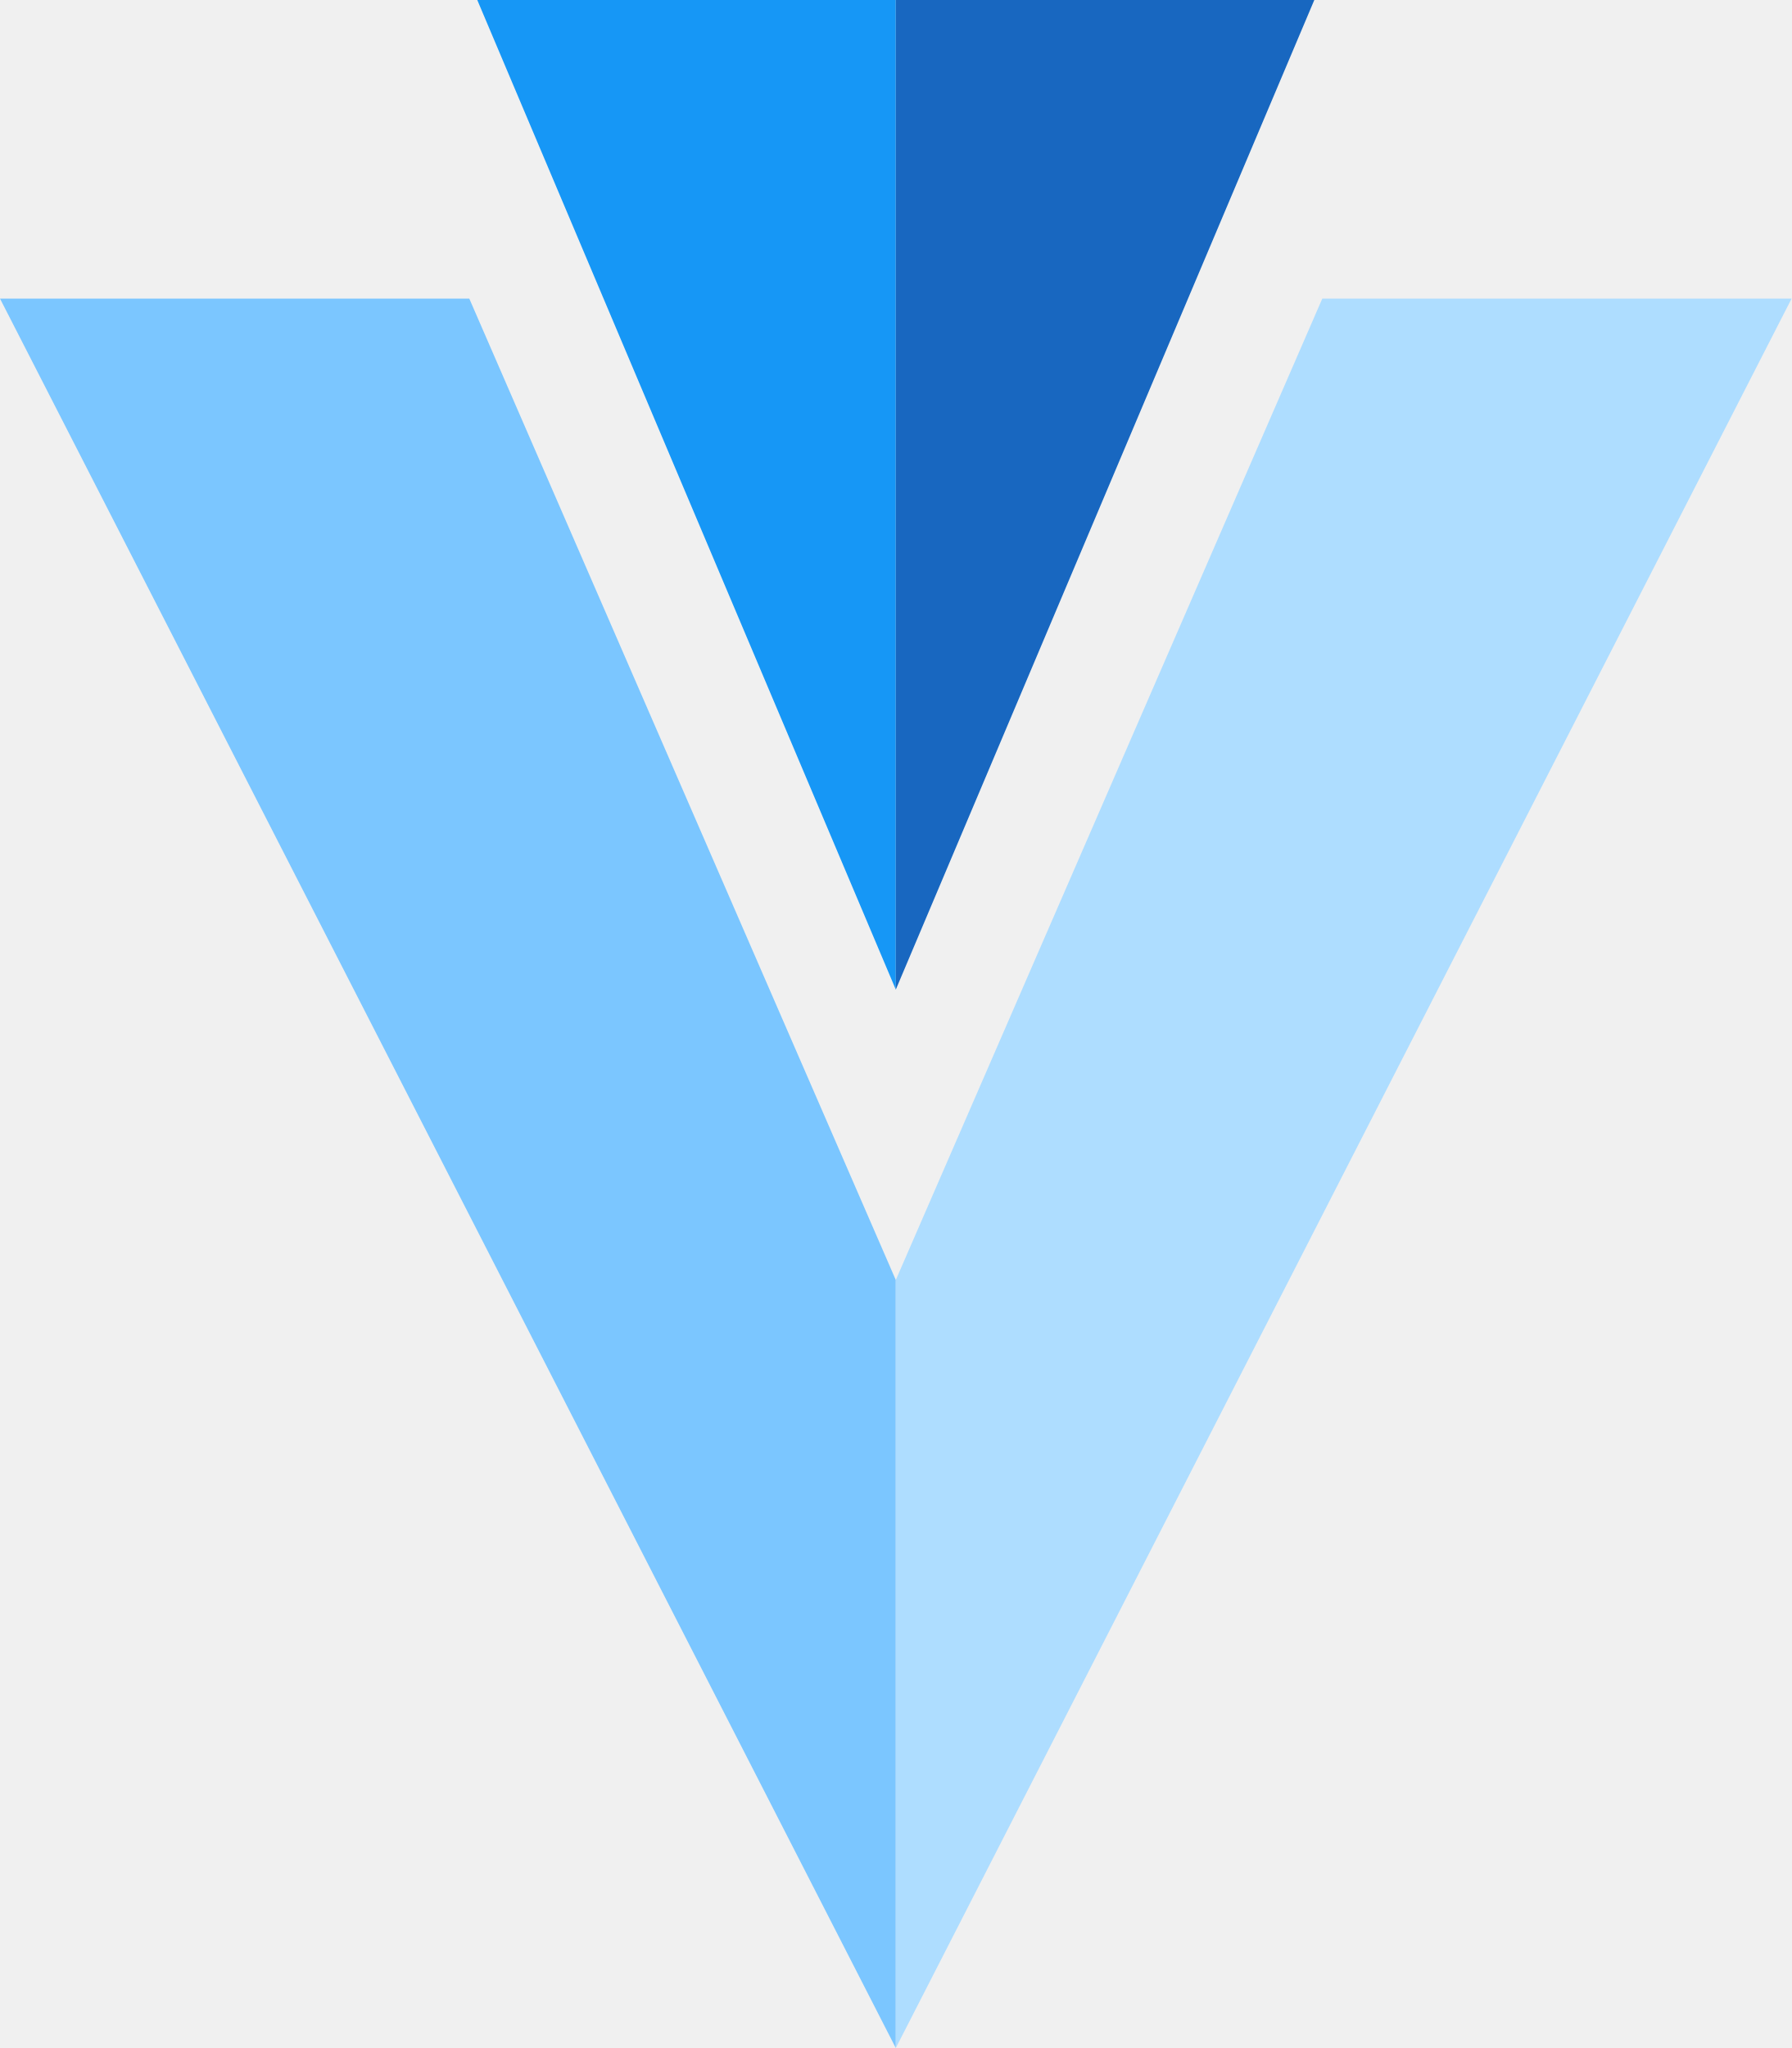
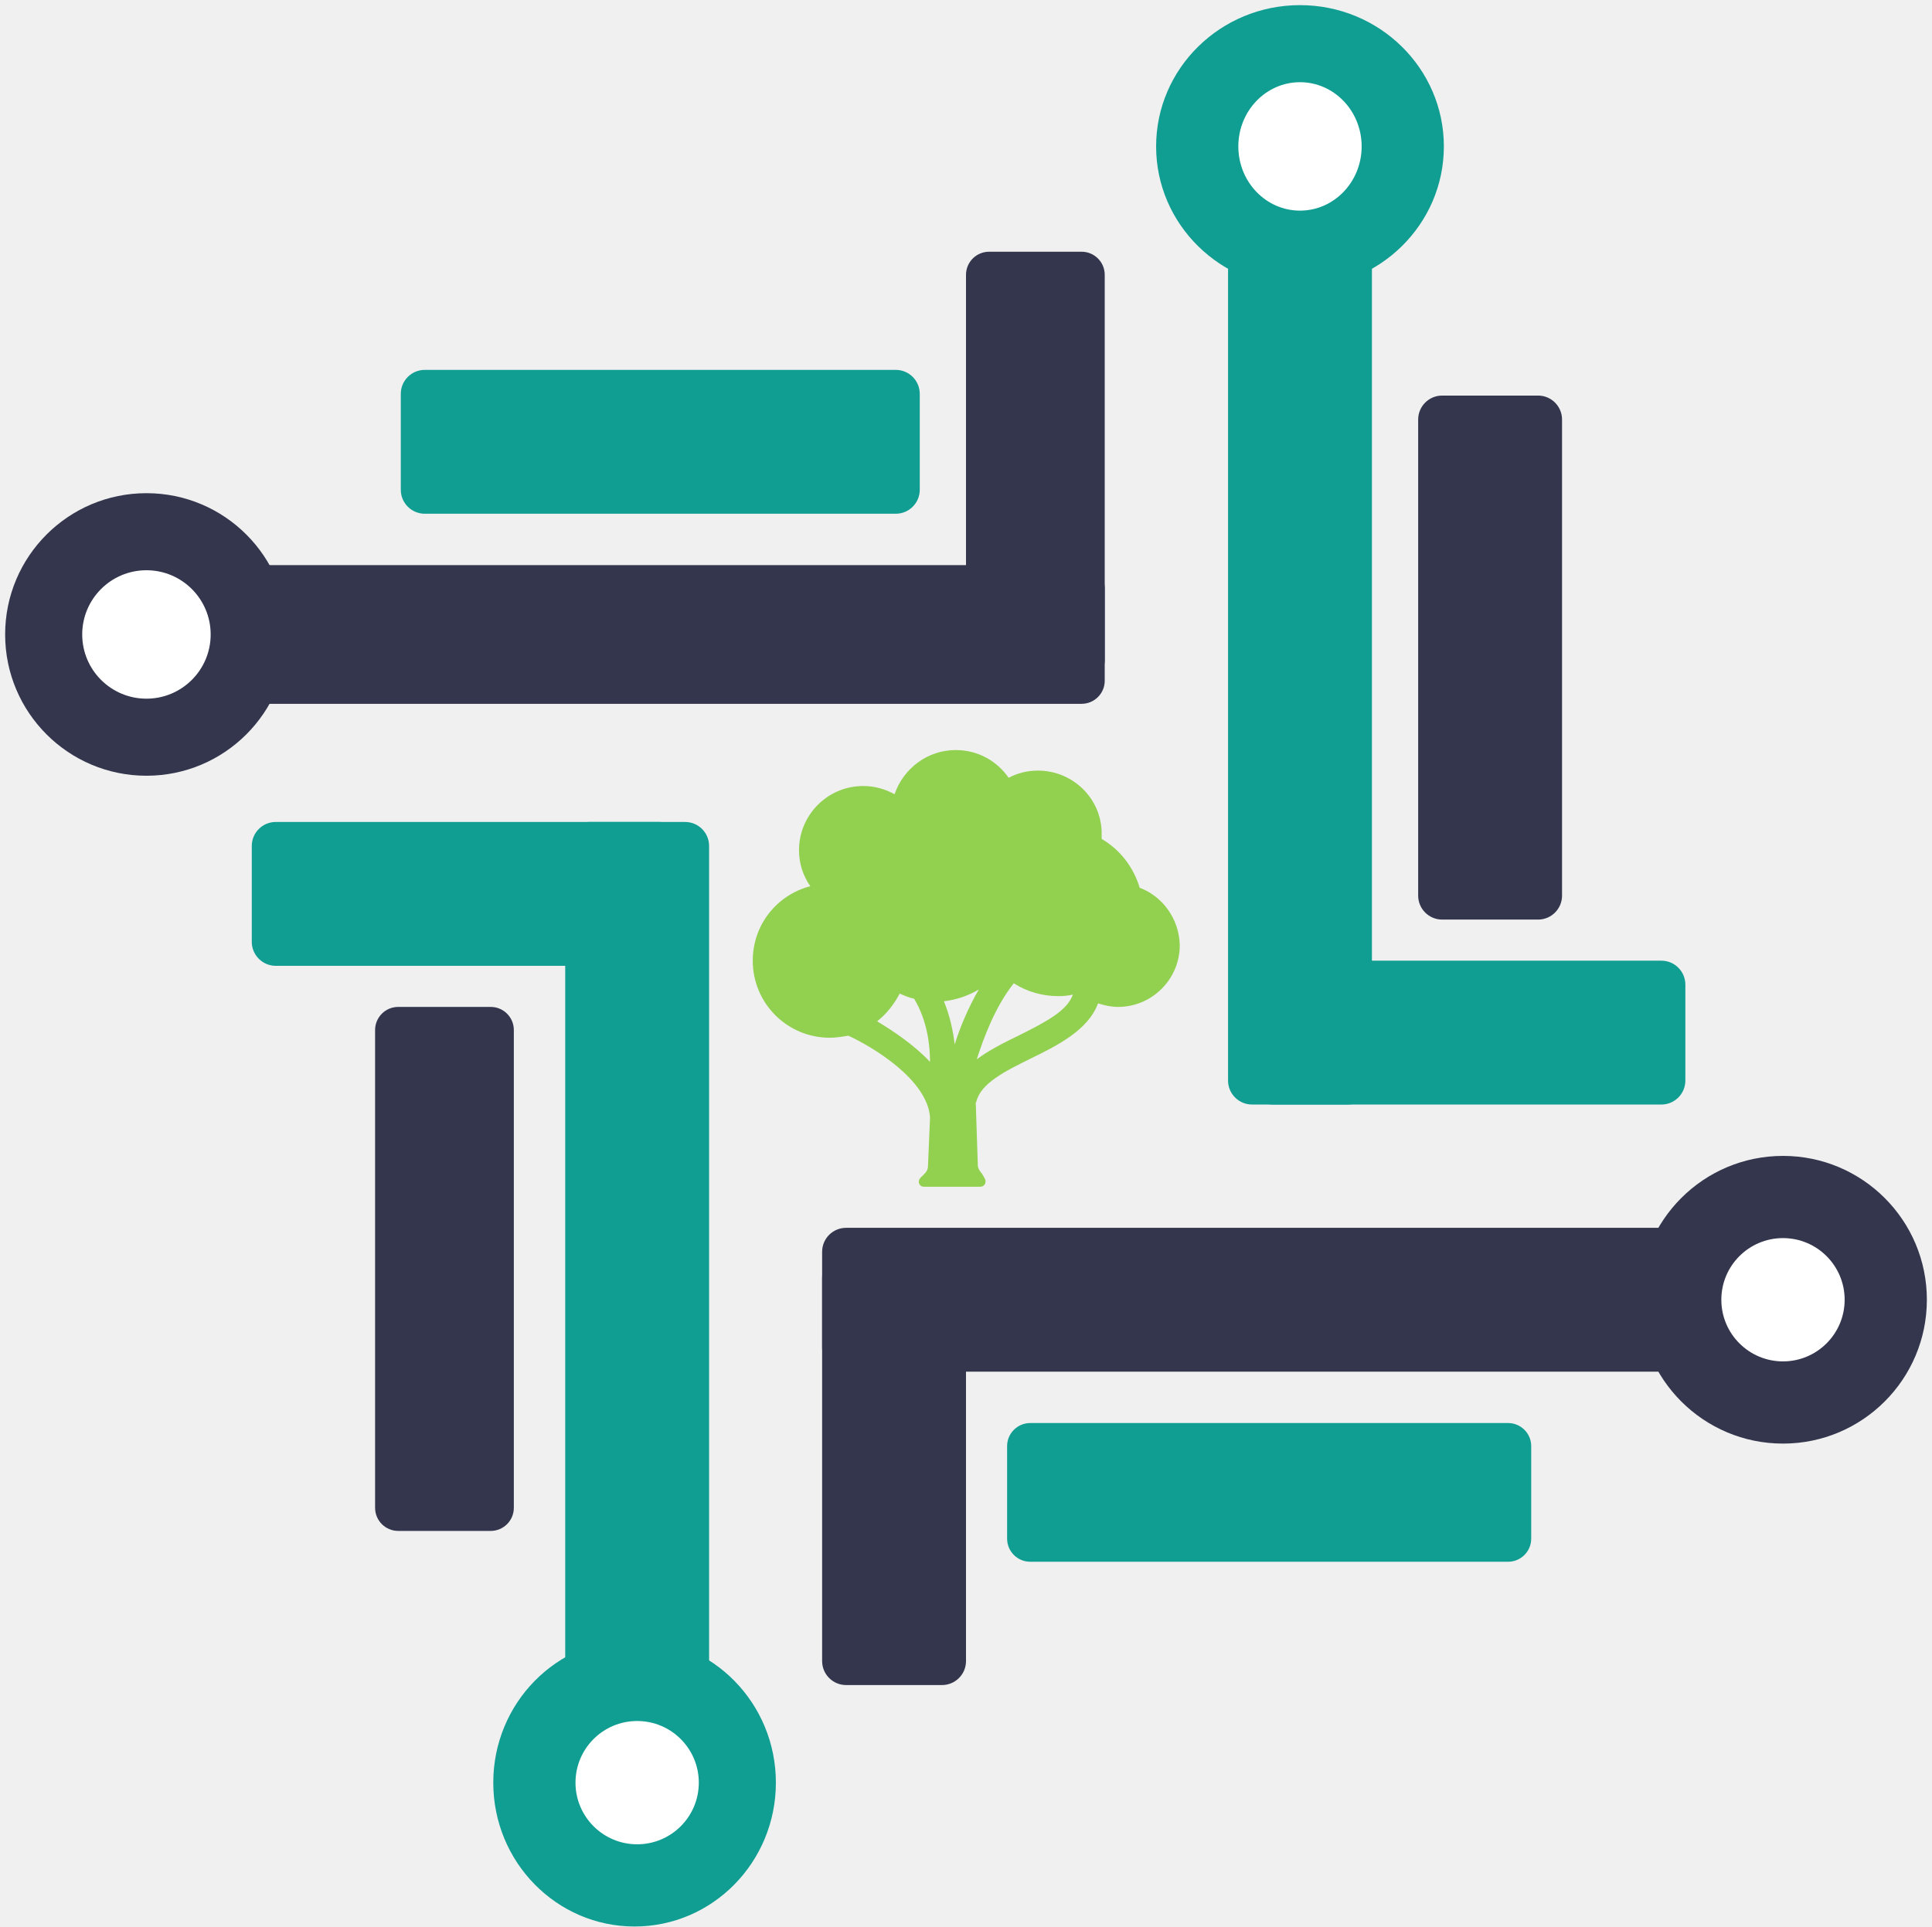
- <svg xmlns="http://www.w3.org/2000/svg" id="Layer_1" viewBox="0 0 87.5 100">
+ <svg xmlns="http://www.w3.org/2000/svg" width="376" height="375" overflow="hidden">
  <defs>
-     <style>.cls-1{fill:#1697f6;}.cls-2{fill:#7bc6ff;}.cls-3{fill:#1867c0;}.cls-4{fill:#aeddff;}</style>
+     <clipPath id="clip0">
+       <rect x="118" y="80" width="376" height="375" />
+     </clipPath>
+     <clipPath id="clip1">
+       <rect x="258" y="220" width="96" height="96" />
+     </clipPath>
+     <clipPath id="clip2">
+       <rect x="258" y="220" width="96" height="96" />
+     </clipPath>
+     <clipPath id="clip3">
+       <rect x="258" y="220" width="96" height="96" />
+     </clipPath>
  </defs>
-   <polyline class="cls-1" points="43.75 0 23.31 0 43.75 48.32" />
-   <polygon class="cls-2" points="43.75 62.5 43.75 100 0 14.58 22.92 14.58 43.75 62.5" />
-   <polyline class="cls-3" points="43.75 0 64.19 0 43.75 48.32" />
-   <polygon class="cls-4" points="64.58 14.58 87.5 14.58 43.75 100 43.75 62.5 64.58 14.58" />
+   <g clip-path="url(#clip0)" transform="translate(-118 -80)">
+     <path d="M493 333C493 348.464 480.464 361 465 361 449.536 361 437 348.464 437 333 437 317.536 449.536 305 465 305 480.464 305 493 317.536 493 333Z" fill="#33364D" fill-rule="evenodd" />
+     <path d="M477 333C477 339.627 471.627 345 465 345 458.373 345 453 339.627 453 333 453 326.373 458.373 321 465 321 471.627 321 477 326.373 477 333Z" fill="#FFFFFF" fill-rule="evenodd" />
+     <path d="M447 342.333C447 344.911 444.911 347 442.333 347L282.667 347C280.089 347 278 344.911 278 342.333L278 323.667C278 321.089 280.089 319 282.667 319L442.333 319C444.911 319 447 321.089 447 323.667Z" fill="#33364D" fill-rule="evenodd" />
+     <path d="M301.333 324C303.911 324 306 326.089 306 328.667L306 403.333C306 405.911 303.911 408 301.333 408L282.667 408C280.089 408 278 405.911 278 403.333L278 328.667C278 326.089 280.089 324 282.667 324Z" fill="#33364D" fill-rule="evenodd" />
+     <path d="M416 379.5C416 381.985 413.985 384 411.5 384L318.5 384C316.015 384 314 381.985 314 379.5L314 361.5C314 359.015 316.015 357 318.5 357L411.5 357C413.985 357 416 359.015 416 361.5Z" fill="#109E92" fill-rule="evenodd" />
+     <path d="M371 81C386.464 81 399 93.312 399 108.5 399 123.688 386.464 136 371 136 355.536 136 343 123.688 343 108.5 343 93.312 355.536 81 371 81Z" fill="#109E92" fill-rule="evenodd" />
+     <path d="M371 96C377.627 96 383 101.596 383 108.5 383 115.404 377.627 121 371 121 364.373 121 359 115.404 359 108.5 359 101.596 364.373 96 371 96Z" fill="#FFFFFF" fill-rule="evenodd" />
+     <path d="M380.333 126C382.911 126 385 128.089 385 130.667L385 290.333C385 292.911 382.911 295 380.333 295L361.667 295C359.089 295 357 292.911 357 290.333L357 130.667C357 128.089 359.089 126 361.667 126Z" fill="#109E92" fill-rule="evenodd" />
+     <path d="M361 271.667C361 269.089 363.089 267 365.667 267L441.333 267C443.911 267 446 269.089 446 271.667L446 290.333C446 292.911 443.911 295 441.333 295L365.667 295C363.089 295 361 292.911 361 290.333Z" fill="#109E92" fill-rule="evenodd" />
+     <path d="M417.333 157C419.911 157 422 159.089 422 161.667L422 254.333C422 256.911 419.911 259 417.333 259L398.667 259C396.089 259 394 256.911 394 254.333L394 161.667C394 159.089 396.089 157 398.667 157Z" fill="#33364D" fill-rule="evenodd" />
+     <path d="M241.5 455C226.312 455 214 442.464 214 427 214 411.536 226.312 399 241.5 399 256.688 399 269 411.536 269 427 269 442.464 256.688 455 241.5 455Z" fill="#109E92" fill-rule="evenodd" />
+     <path d="M242 439C235.373 439 230 433.627 230 427 230 420.373 235.373 415 242 415 248.627 415 254 420.373 254 427 254 433.627 248.627 439 242 439Z" fill="#FFFFFF" fill-rule="evenodd" />
+     <path d="M232.667 409C230.089 409 228 406.911 228 404.333L228 244.667C228 242.089 230.089 240 232.667 240L251.333 240C253.911 240 256 242.089 256 244.667L256 404.333C256 406.911 253.911 409 251.333 409Z" fill="#109E92" fill-rule="evenodd" />
+     <path d="M251 263.333C251 265.911 248.911 268 246.333 268L171.667 268C169.089 268 167 265.911 167 263.333L167 244.667C167 242.089 169.089 240 171.667 240L246.333 240C248.911 240 251 242.089 251 244.667Z" fill="#109E92" fill-rule="evenodd" />
+     <path d="M195.5 378C193.015 378 191 375.985 191 373.5L191 280.5C191 278.015 193.015 276 195.5 276L213.5 276C215.985 276 218 278.015 218 280.5L218 373.5C218 375.985 215.985 378 213.5 378Z" fill="#33364D" fill-rule="evenodd" />
+     <path d="M119 203.5C119 188.312 131.312 176 146.5 176 161.688 176 174 188.312 174 203.5 174 218.688 161.688 231 146.5 231 131.312 231 119 218.688 119 203.5Z" fill="#33364D" fill-rule="evenodd" />
+     <path d="M134 203.5C134 196.596 139.596 191 146.5 191 153.404 191 159 196.596 159 203.5 159 210.404 153.404 216 146.5 216 139.596 216 134 210.404 134 203.5Z" fill="#FFFFFF" fill-rule="evenodd" />
+     <path d="M165 194.5C165 192.015 167.015 190 169.5 190L328.5 190C330.985 190 333 192.015 333 194.5L333 212.5C333 214.985 330.985 217 328.5 217L169.5 217C167.015 217 165 214.985 165 212.5Z" fill="#33364D" fill-rule="evenodd" />
+     <path d="M310.5 213C308.015 213 306 210.985 306 208.5L306 133.5C306 131.015 308.015 129 310.5 129L328.5 129C330.985 129 333 131.015 333 133.5L333 208.5C333 210.985 330.985 213 328.5 213Z" fill="#33364D" fill-rule="evenodd" />
+     <path d="M196 156.667C196 154.089 198.089 152 200.667 152L292.333 152C294.911 152 297 154.089 297 156.667L297 175.333C297 177.911 294.911 180 292.333 180L200.667 180C198.089 180 196 177.911 196 175.333Z" fill="#109E92" fill-rule="evenodd" />
+     <g clip-path="url(#clip1)">
+       <g clip-path="url(#clip2)">
+         <g clip-path="url(#clip3)">
+           <path d="M339.8 252.8C338.6 248.8 336 245.4 332.4 243.3 332.4 243 332.4 242.7 332.4 242.4 332.5 235.6 326.9 230 320 230 317.9 230 316 230.5 314.3 231.4 312 228.1 308.3 226 304 226 298.5 226 293.8 229.6 292.1 234.6 290.3 233.6 288.2 233 286 233 279.1 233 273.5 238.6 273.5 245.5 273.5 248.1 274.3 250.5 275.7 252.5 269.2 254.2 264.5 260 264.5 267 264.5 275.3 271.2 282 279.5 282 280.7 282 281.9 281.8 283.1 281.6 287.9 283.8 298.5 290.2 299 297.5L298.6 307C298.6 307.5 298.4 308 298 308.4L297.1 309.3C296.5 310 296.9 311 297.8 311L308.8 311C309.6 311 310 310.2 309.7 309.5 309.7 309.5 309.2 308.5 308.9 308.2 308.6 307.8 308.3 307.4 308.3 306.8L307.9 294.7C307.9 294.6 308 294.5 308 294.5 308.8 290.9 313.6 288.5 318.7 286 323.8 283.5 329.8 280.5 331.7 275.3 332.9 275.7 334.2 276 335.6 276 342.2 276 347.6 270.6 347.6 264 347.5 258.9 344.3 254.5 339.8 252.8ZM303.8 283.3C303.5 280.8 302.9 277.8 301.7 274.9 304.2 274.6 306.5 273.8 308.5 272.6 306.4 276.2 304.8 280.1 303.8 283.3ZM288.7 278.8C290.5 277.4 292 275.5 293.1 273.4 294 273.8 294.9 274.2 295.9 274.4 298.5 278.7 299 283.6 299 286.7 295.8 283.3 291.7 280.6 288.7 278.8ZM316.4 281.5C313.5 282.9 310.5 284.4 308.1 286.2 309.4 282.1 311.7 275.9 315.3 271.4 317.8 273 320.8 273.9 324 273.9 325 273.9 325.9 273.8 326.8 273.6 325.7 276.7 321.8 278.8 316.4 281.5Z" fill="#92D050" />
+         </g>
+       </g>
+     </g>
+   </g>
</svg>
